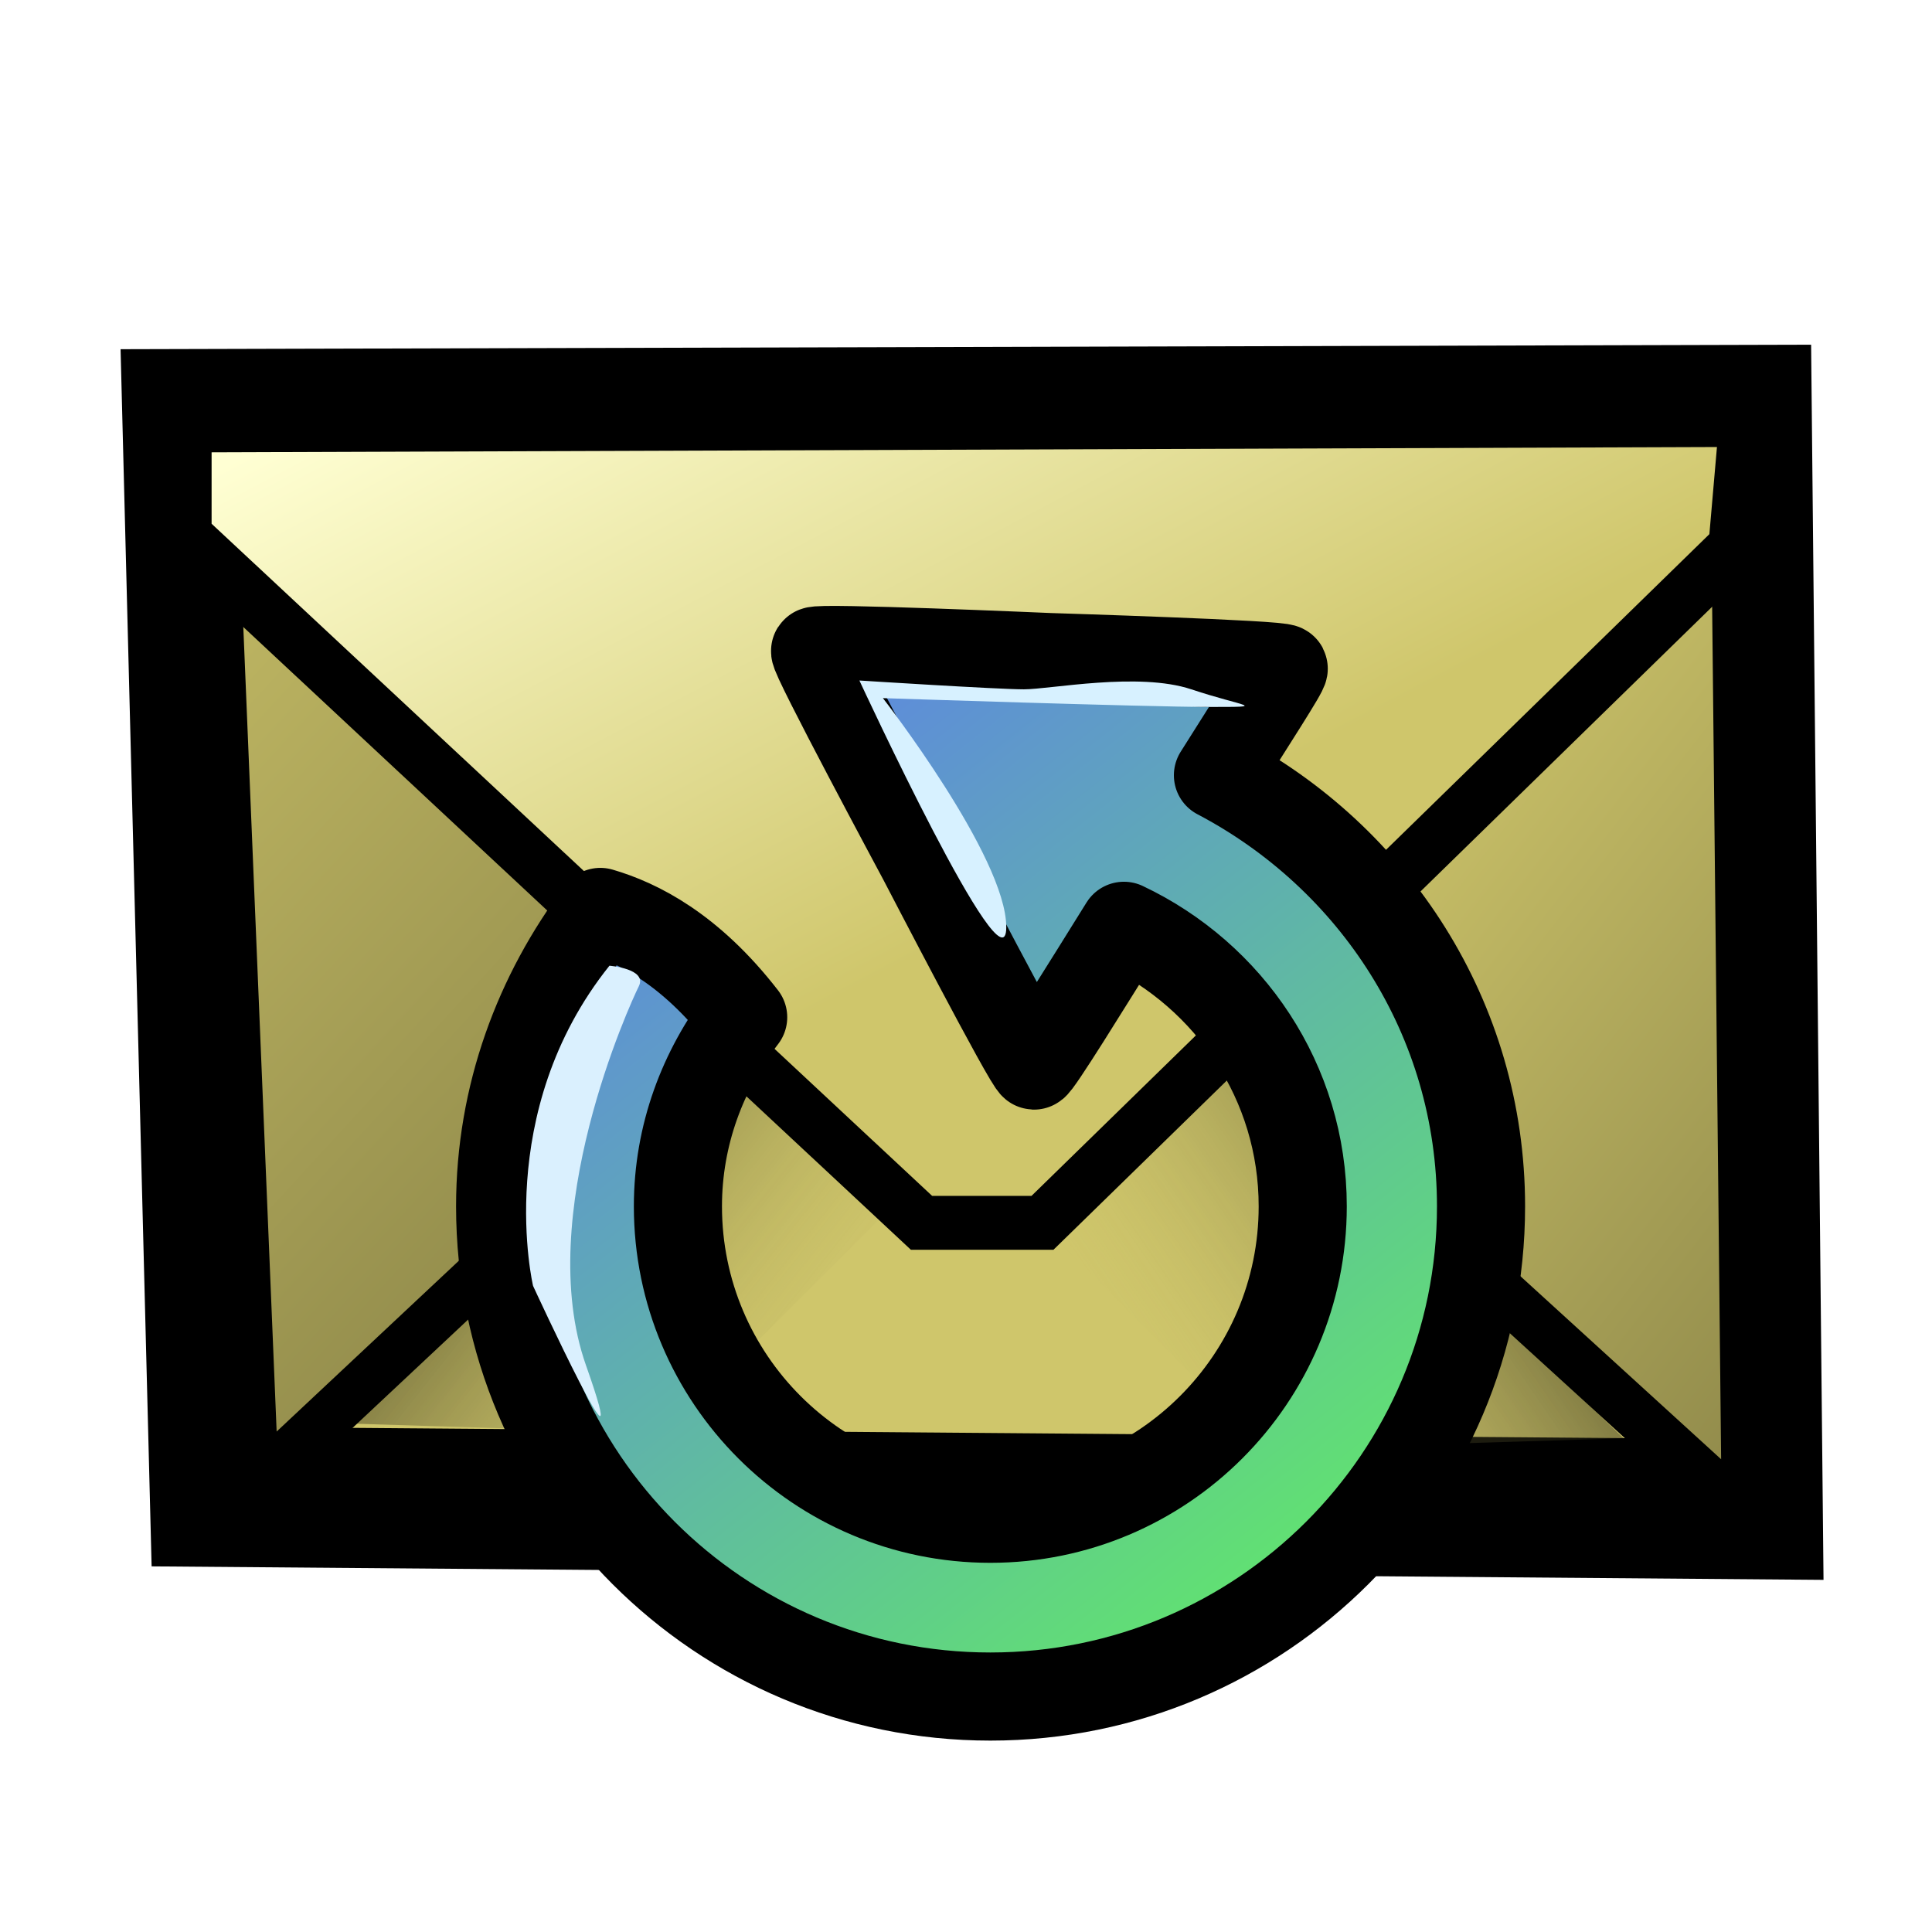
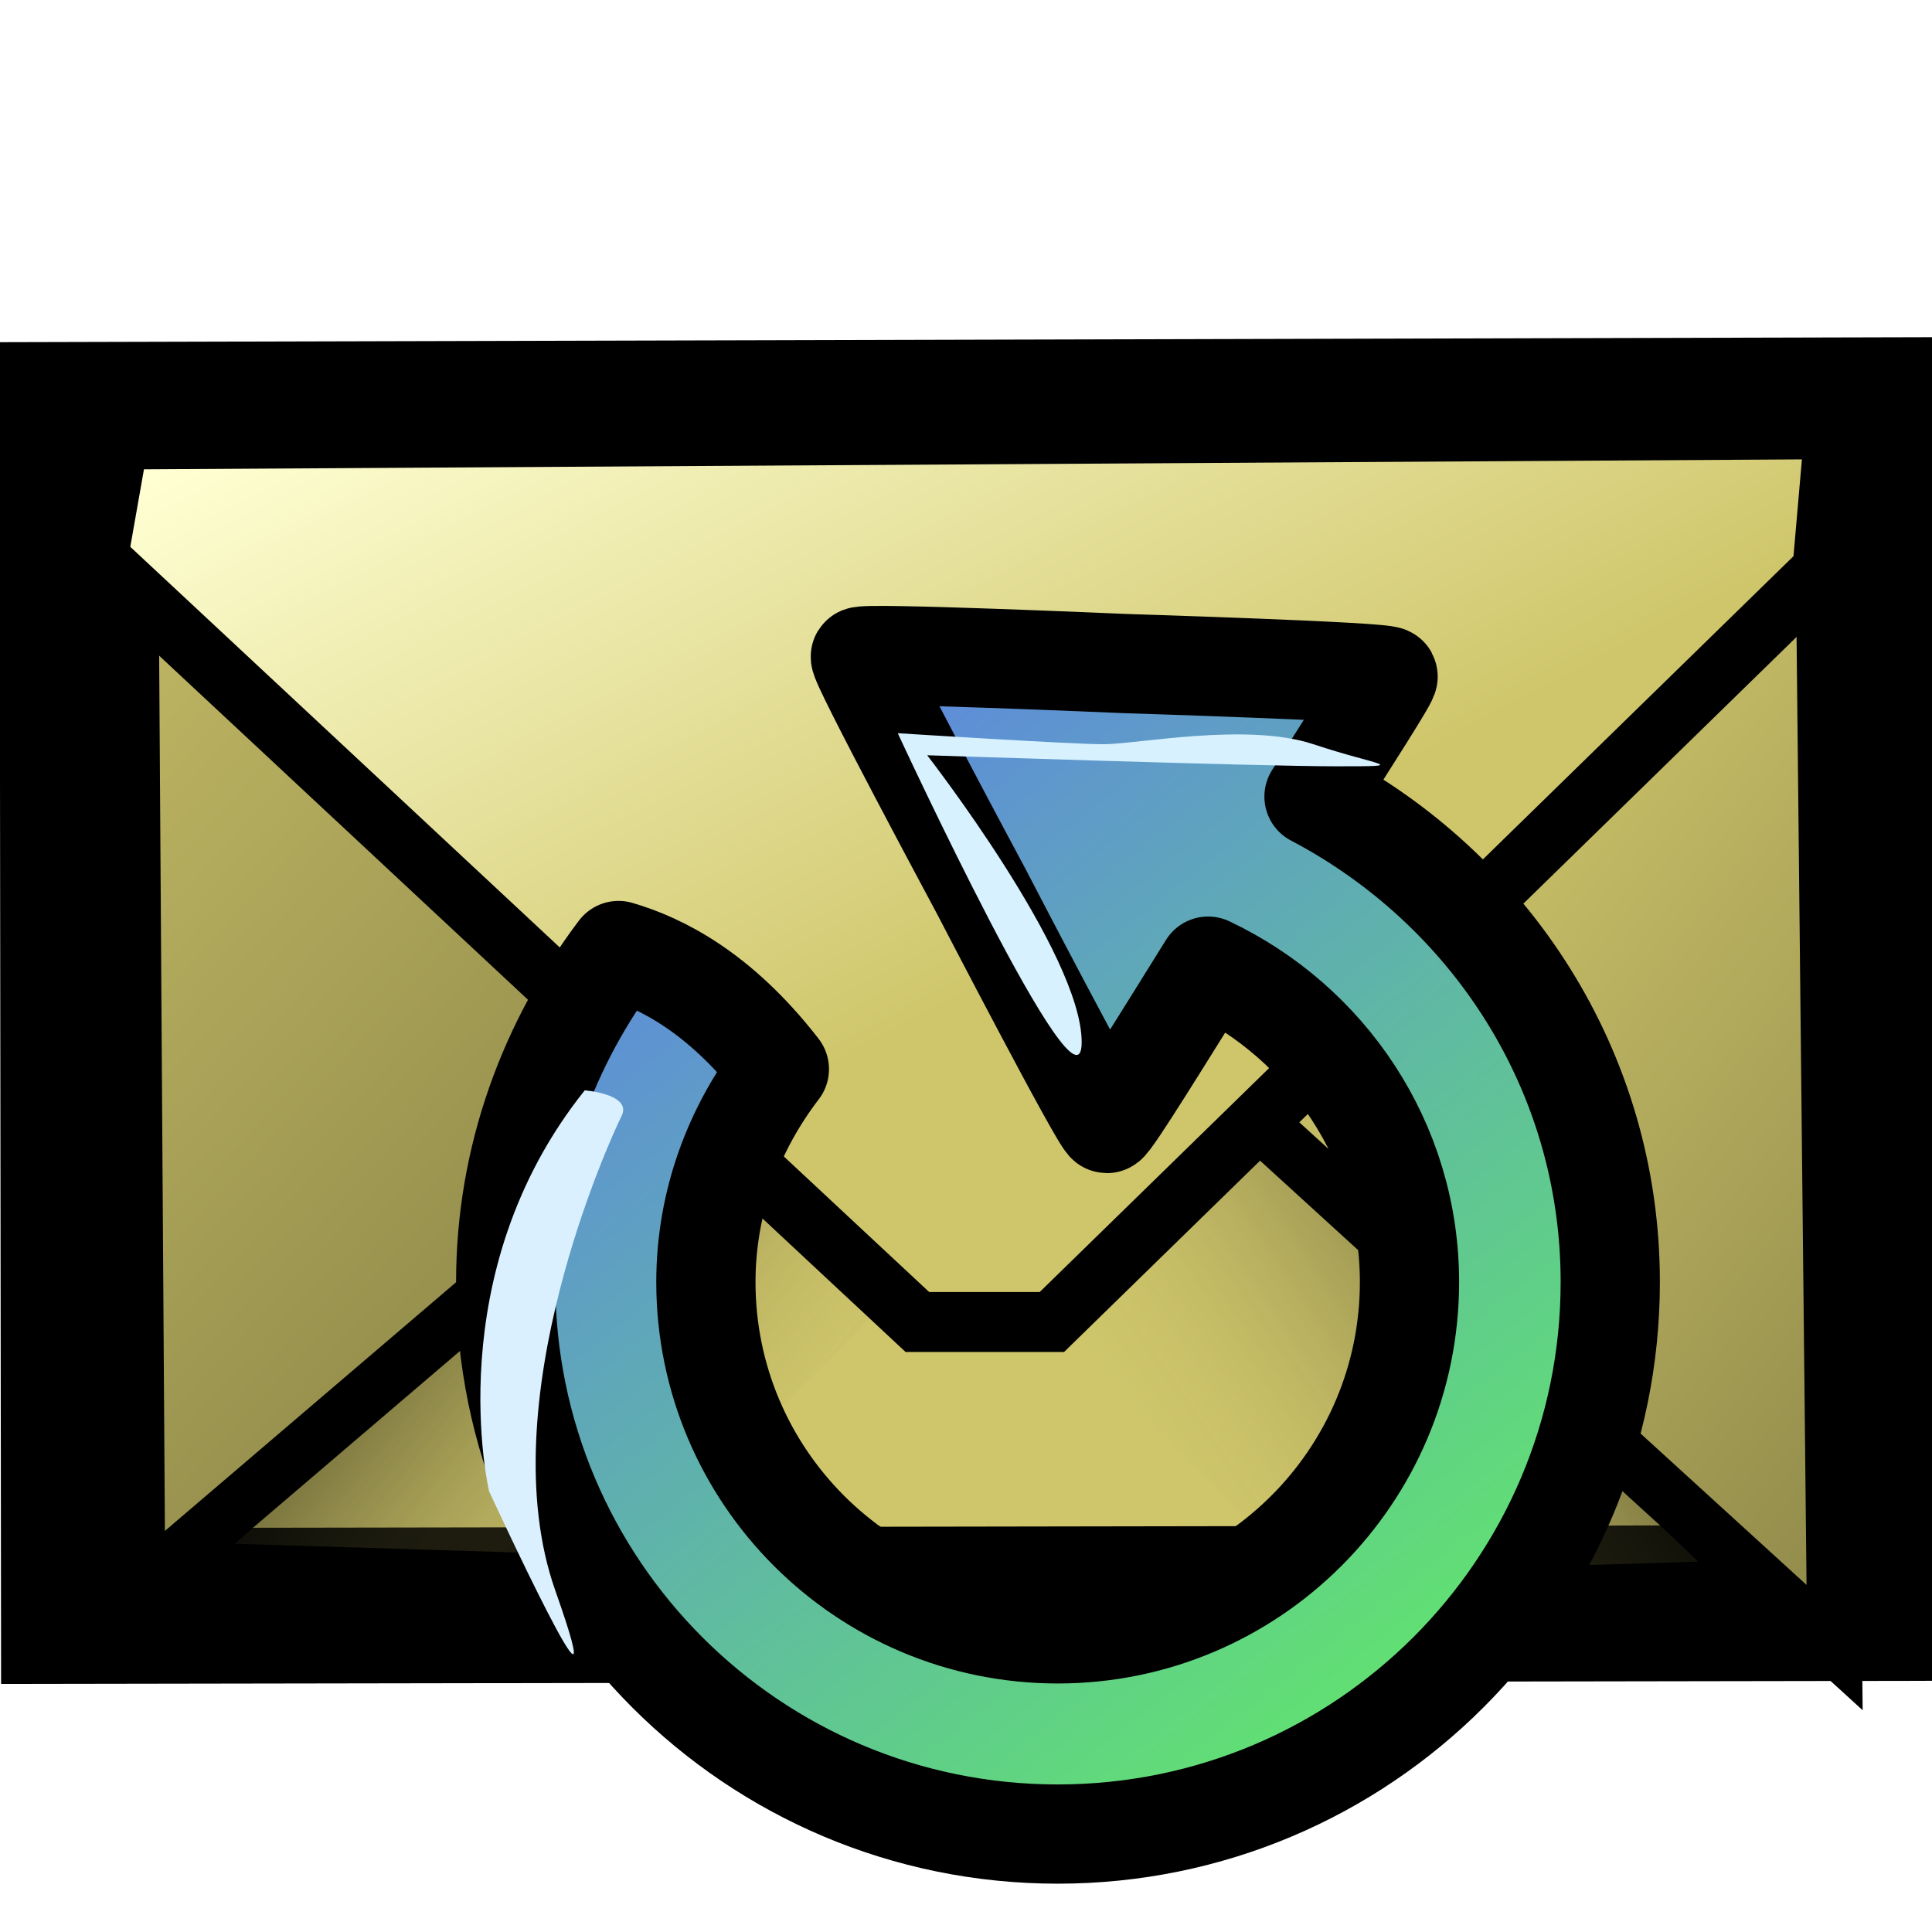
<svg xmlns="http://www.w3.org/2000/svg" xmlns:xlink="http://www.w3.org/1999/xlink" width="400" height="400" id="svg2" version="1.0">
  <defs id="defs4">
    <linearGradient id="linearGradient2078">
      <stop style="stop-color:#5e89de;stop-opacity:1;" offset="0" id="stop2080" />
      <stop style="stop-color:#62ff4d;stop-opacity:1;" offset="1" id="stop2082" />
    </linearGradient>
    <linearGradient y2="65.818" y1="6.216" xlink:href="#linearGradient2078" x2="60.903" x1="16.887" id="linearGradient2084" gradientUnits="userSpaceOnUse" gradientTransform="matrix(0.968115,0,0,1.032935,1.34375,1)" />
    <linearGradient id="linearGradient2116">
      <stop style="stop-color:#abb7ce;stop-opacity:1;" offset="0" id="stop2118" />
      <stop style="stop-color:#8dba87;stop-opacity:1;" offset="1" id="stop2120" />
    </linearGradient>
    <linearGradient y2="65.818" y1="6.216" xlink:href="#linearGradient2116" x2="60.903" x1="16.887" id="linearGradient2114" gradientUnits="userSpaceOnUse" gradientTransform="matrix(0.968115,0,0,1.032935,3,2)" />
    <linearGradient id="linearGradient6503">
      <stop id="stop6505" offset="0" style="stop-color:#cfc66b;stop-opacity:1;" />
      <stop id="stop6507" offset="1" style="stop-color:#000000;stop-opacity:1;" />
    </linearGradient>
    <linearGradient id="linearGradient5753">
      <stop style="stop-color:#000000;stop-opacity:1;" offset="0" id="stop5755" />
      <stop style="stop-color:#e09d17;stop-opacity:1" offset="1" id="stop5757" />
    </linearGradient>
    <linearGradient id="linearGradient5739">
      <stop id="stop5741" offset="0" style="stop-color:#cfc66b;stop-opacity:1;" />
      <stop id="stop5743" offset="1" style="stop-color:#f2d30f;stop-opacity:1;" />
    </linearGradient>
    <linearGradient id="linearGradient4985">
      <stop style="stop-color:#000000;stop-opacity:0.567;" offset="0" id="stop4987" />
      <stop style="stop-color:#cfc66b;stop-opacity:0;" offset="1" id="stop4989" />
    </linearGradient>
    <linearGradient id="linearGradient2789">
      <stop style="stop-color:#cfc66b;stop-opacity:1;" offset="0" id="stop2791" />
      <stop style="stop-color:#cfc66b;stop-opacity:0;" offset="1" id="stop2793" />
    </linearGradient>
    <linearGradient id="linearGradient2055">
      <stop style="stop-color:#cfc66b;stop-opacity:1;" offset="0" id="stop2057" />
      <stop style="stop-color:#ffffd3;stop-opacity:1;" offset="1" id="stop2059" />
    </linearGradient>
    <linearGradient xlink:href="#linearGradient2055" id="linearGradient2061" x1="350.929" y1="522.362" x2="259.071" y2="348.076" gradientUnits="userSpaceOnUse" gradientTransform="translate(-22.02455,218.5294)" />
    <linearGradient xlink:href="#linearGradient4985" id="linearGradient4991" x1="186.695" y1="590.363" x2="280" y2="664.505" gradientUnits="userSpaceOnUse" gradientTransform="translate(4.23946,200.3466)" />
    <linearGradient xlink:href="#linearGradient4985" id="linearGradient5721" gradientUnits="userSpaceOnUse" x1="170.532" y1="592.383" x2="269.898" y2="660.464" gradientTransform="matrix(-1,0,0,1,631.8339,204.5098)" />
    <linearGradient xlink:href="#linearGradient6503" id="linearGradient6493" x1="934.404" y1="484.12" x2="1456.374" y2="888.181" gradientUnits="userSpaceOnUse" gradientTransform="translate(-502.8571,194.2857)" />
    <linearGradient xlink:href="#linearGradient6503" id="linearGradient6501" x1="558.69" y1="429.982" x2="1200.1" y2="1019.991" gradientUnits="userSpaceOnUse" gradientTransform="translate(-502.8571,194.2857)" />
    <linearGradient xlink:href="#linearGradient4985" id="linearGradient1906" gradientUnits="userSpaceOnUse" gradientTransform="matrix(-1,0,0,1,631.8339,204.5098)" x1="170.532" y1="592.383" x2="269.898" y2="660.464" />
    <linearGradient xlink:href="#linearGradient6503" id="linearGradient1908" gradientUnits="userSpaceOnUse" gradientTransform="translate(-502.8571,194.2857)" x1="934.404" y1="484.12" x2="1456.374" y2="888.181" />
    <linearGradient xlink:href="#linearGradient4985" id="linearGradient1910" gradientUnits="userSpaceOnUse" gradientTransform="translate(4.23946,200.3466)" x1="186.695" y1="590.363" x2="280" y2="664.505" />
    <linearGradient xlink:href="#linearGradient6503" id="linearGradient1912" gradientUnits="userSpaceOnUse" gradientTransform="translate(-502.8571,194.2857)" x1="558.69" y1="429.982" x2="1200.1" y2="1019.991" />
    <linearGradient xlink:href="#linearGradient2055" id="linearGradient1914" gradientUnits="userSpaceOnUse" gradientTransform="translate(-22.02455,218.5294)" x1="350.929" y1="522.362" x2="259.071" y2="348.076" />
-     <linearGradient xlink:href="#linearGradient2078" id="linearGradient2233" gradientUnits="userSpaceOnUse" gradientTransform="matrix(3.532542,0,0,3.769063,96.24932,128.6691)" x1="16.887" y1="6.216" x2="60.903" y2="65.818" />
-     <linearGradient xlink:href="#linearGradient2116" id="linearGradient2236" gradientUnits="userSpaceOnUse" gradientTransform="matrix(3.532542,0,0,3.769063,102.293,132.318)" x1="16.887" y1="6.216" x2="60.903" y2="65.818" />
+     <linearGradient xlink:href="#linearGradient2078" id="linearGradient2233" gradientUnits="userSpaceOnUse" gradientTransform="matrix(3.977956,0,0,4.2443,96.47934,129.0752)" x1="16.887" y1="6.216" x2="60.903" y2="65.818" />
+     <linearGradient xlink:href="#linearGradient2116" id="linearGradient2236" gradientUnits="userSpaceOnUse" gradientTransform="matrix(3.977956,0,0,4.2443,103.2851,133.1842)" x1="16.887" y1="6.216" x2="60.903" y2="65.818" />
  </defs>
  <g id="layer1">
-     <g id="g1898" transform="matrix(0.796947,0,0,0.796947,-53.51239,-402.1742)">
-       <path id="path1324" d="M 124.281,893.514 L 522.496,896.728 L 519.639,612.443 L 117.139,613.514 L 124.281,893.514 z " style="fill:#cfc66b;fill-opacity:1;fill-rule:evenodd;stroke:black;stroke-width:36.4;stroke-linecap:butt;stroke-linejoin:miter;stroke-miterlimit:4;stroke-dasharray:none;stroke-opacity:1" />
-       <path id="path5719" d="M 488.977,878.301 L 361.834,756.872 L 318.977,804.015 L 396.12,881.158 L 488.977,878.301 z " style="fill:url(#linearGradient1906);fill-opacity:1;fill-rule:evenodd;stroke:none;stroke-width:1px;stroke-linecap:butt;stroke-linejoin:miter;stroke-opacity:1" />
-       <path id="path1318" d="M 342.261,735.524 L 520.833,898.381 L 517.975,626.952 L 393.69,624.095 L 342.261,735.524 z " style="fill:url(#linearGradient1908);fill-opacity:1;fill-rule:evenodd;stroke:black;stroke-width:12.8;stroke-linecap:butt;stroke-linejoin:miter;stroke-miterlimit:4;stroke-dasharray:none;stroke-opacity:1" />
-       <path id="path4257" d="M 147.097,874.137 L 274.239,752.709 L 317.097,799.852 L 239.954,876.995 L 147.097,874.137 z " style="fill:url(#linearGradient1910);fill-opacity:1;fill-rule:evenodd;stroke:none;stroke-width:1px;stroke-linecap:butt;stroke-linejoin:miter;stroke-opacity:1" />
-       <path id="path1322" d="M 122.842,640.769 L 292.842,741.126 L 133.2,890.769 L 122.842,640.769 z " style="fill:url(#linearGradient1912);fill-opacity:1;fill-rule:evenodd;stroke:black;stroke-width:12.8;stroke-linecap:butt;stroke-linejoin:miter;stroke-miterlimit:4;stroke-dasharray:none;stroke-opacity:1" />
-       <path id="path1316" d="M 115.118,615.177 L 115.118,643.749 L 306.547,822.32 L 337.975,822.32 L 517.975,646.606 L 520.833,613.749 L 115.118,615.177 z " style="fill:url(#linearGradient1914);fill-opacity:1;fill-rule:evenodd;stroke:black;stroke-width:14;stroke-linecap:butt;stroke-linejoin:miter;stroke-miterlimit:4;stroke-dasharray:none;stroke-opacity:1" />
+     <g id="g1898" transform="matrix(0.8862184,0,0,0.8862184,-81.73694,-455.0494)">
+       <path id="path1324" d="M 110.664,888.651 L 525.414,887.974 L 525.475,610.497 L 110.33,611.569 L 110.664,888.651 z" style="fill:#cfc66b;fill-opacity:1;fill-rule:evenodd;stroke:#000000;stroke-width:36.4;stroke-linecap:butt;stroke-linejoin:miter;stroke-miterlimit:4;stroke-dasharray:none;stroke-opacity:1" />
+       <path id="path5719" d="M 488.977,878.301 L 361.834,756.872 L 318.977,804.015 L 396.12,881.158 L 488.977,878.301 z" style="fill:url(#linearGradient1906);fill-opacity:1;fill-rule:evenodd;stroke:none;stroke-width:1px;stroke-linecap:butt;stroke-linejoin:miter;stroke-opacity:1" />
+       <path id="path1318" d="M 342.261,735.524 L 520.833,898.381 L 517.975,626.952 L 393.69,624.095 L 342.261,735.524 z" style="fill:url(#linearGradient1908);fill-opacity:1;fill-rule:evenodd;stroke:#000000;stroke-width:12.8;stroke-linecap:butt;stroke-linejoin:miter;stroke-miterlimit:4;stroke-dasharray:none;stroke-opacity:1" />
+       <path id="path4257" d="M 147.097,874.137 L 274.239,752.709 L 317.097,799.852 L 239.954,876.995 L 147.097,874.137 z" style="fill:url(#linearGradient1910);fill-opacity:1;fill-rule:evenodd;stroke:none;stroke-width:1px;stroke-linecap:butt;stroke-linejoin:miter;stroke-opacity:1" />
+       <path id="path1322" d="M 122.842,640.769 L 292.842,741.126 L 124.445,884.933 L 122.842,640.769 z" style="fill:url(#linearGradient1912);fill-opacity:1;fill-rule:evenodd;stroke:#000000;stroke-width:12.8;stroke-linecap:butt;stroke-linejoin:miter;stroke-miterlimit:4;stroke-dasharray:none;stroke-opacity:1" />
+       <path id="path1316" d="M 119.982,616.15 L 115.118,643.749 L 306.547,822.32 L 337.975,822.32 L 517.975,646.606 L 520.833,613.749 L 119.982,616.15 z" style="fill:url(#linearGradient1914);fill-opacity:1;fill-rule:evenodd;stroke:#000000;stroke-width:14;stroke-linecap:butt;stroke-linejoin:miter;stroke-miterlimit:4;stroke-dasharray:none;stroke-opacity:1" />
    </g>
-     <path d="M 174.803,138.413 C 174.286,139.235 196.583,180.745 197.037,181.604 C 197.49,182.462 219.151,224.227 220.122,224.263 C 220.809,224.289 231.246,207.339 238.739,195.327 C 260.551,205.65 275.76,227.676 275.76,253.412 C 275.76,289.115 246.783,318.092 211.079,318.092 C 175.376,318.092 146.399,289.115 146.399,253.412 C 146.399,238.635 151.56,225.158 159.909,214.263 C 148.935,200.098 138.106,194.725 130.335,192.455 C 117.487,209.478 109.591,230.453 109.591,253.412 C 109.591,309.472 155.018,354.9 211.079,354.9 C 267.14,354.9 312.674,309.472 312.674,253.412 C 312.674,214.479 290.442,181.083 258.207,164.157 C 264.979,153.367 272.066,142.489 271.823,142.03 C 271.37,141.171 224.284,139.726 223.313,139.689 C 222.343,139.653 175.32,137.59 174.803,138.413 z " id="path2112" style="fill:url(#linearGradient2236);fill-opacity:1;stroke:none;stroke-width:0.375;stroke-miterlimit:4;stroke-opacity:1" />
-     <path d="M 168.759,134.764 C 168.243,135.586 190.54,177.096 190.993,177.955 C 191.447,178.814 213.108,220.578 214.078,220.614 C 214.766,220.64 225.202,203.69 232.695,191.678 C 254.507,202.001 269.716,224.027 269.716,249.763 C 269.716,285.466 240.739,314.443 205.036,314.443 C 169.332,314.443 140.355,285.466 140.355,249.763 C 140.355,234.986 145.516,221.509 153.866,210.614 C 142.891,196.45 132.063,191.076 124.292,188.806 C 111.443,205.829 103.547,226.804 103.547,249.763 C 103.547,305.824 148.975,351.251 205.036,351.251 C 261.097,351.251 306.631,305.824 306.631,249.763 C 306.631,210.83 284.399,177.435 252.163,160.508 C 258.936,149.718 266.023,138.84 265.78,138.381 C 265.326,137.522 218.24,136.077 217.27,136.04 C 216.299,136.004 169.276,133.942 168.759,134.764 z " id="path1301" style="fill:url(#linearGradient2233);fill-opacity:1;stroke:black;stroke-width:18.244;stroke-linejoin:round;stroke-miterlimit:4;stroke-dasharray:none;stroke-opacity:1" />
-     <path d="M 177.93,140.892 C 177.93,140.892 206.513,142.717 211.987,142.717 C 217.46,142.717 235.704,139.068 246.651,142.717 C 257.598,146.366 263.071,146.366 250.3,146.366 C 237.529,146.366 182.796,144.541 182.796,144.541 C 182.796,144.541 208.338,177.381 208.338,191.977 C 208.338,206.572 177.93,140.892 177.93,140.892 z " id="path2136" style="fill:#d7f1ff;fill-opacity:1;fill-rule:evenodd;stroke:none;stroke-width:1px;stroke-linecap:butt;stroke-linejoin:miter;stroke-opacity:1" />
-     <path d="M 126.178,199.943 C 126.178,199.943 134.084,200.551 132.259,204.2 C 130.435,207.848 110.366,251.635 121.313,282.651 C 132.259,313.666 110.366,266.231 110.366,266.231 C 110.366,266.231 101.852,230.35 126.178,199.943 z " id="path2138" style="fill:#daf0fe;fill-opacity:1;fill-rule:evenodd;stroke:none;stroke-width:1px;stroke-linecap:butt;stroke-linejoin:miter;stroke-opacity:1" />
+     <path d="M 184.938,140.047 C 184.356,140.973 209.464,187.718 209.975,188.684 C 210.486,189.651 234.878,236.681 235.971,236.722 C 236.745,236.752 248.497,217.665 256.935,204.138 C 281.497,215.763 298.624,240.565 298.624,269.546 C 298.624,309.752 265.993,342.382 225.788,342.382 C 185.583,342.382 152.952,309.752 152.952,269.546 C 152.952,252.907 158.764,237.73 168.166,225.462 C 155.808,209.511 143.614,203.46 134.863,200.904 C 120.395,220.073 111.503,243.693 111.503,269.546 C 111.503,332.676 162.659,383.832 225.788,383.832 C 288.917,383.832 340.193,332.676 340.193,269.546 C 340.193,225.705 315.158,188.098 278.858,169.038 C 286.484,156.887 294.465,144.638 294.191,144.12 C 293.681,143.154 240.657,141.526 239.565,141.485 C 238.472,141.444 185.52,139.122 184.938,140.047 z" id="path2112" style="fill:url(#linearGradient2236);fill-opacity:1;stroke:none;stroke-width:0.375;stroke-miterlimit:4;stroke-opacity:1" />
+     <path d="M 178.132,135.938 C 177.55,136.864 202.659,183.609 203.17,184.575 C 203.68,185.542 228.072,232.573 229.165,232.613 C 229.939,232.643 241.692,213.556 250.129,200.029 C 274.692,211.654 291.818,236.456 291.818,265.437 C 291.818,305.643 259.188,338.273 218.983,338.273 C 178.777,338.273 146.147,305.643 146.147,265.437 C 146.147,248.798 151.958,233.621 161.361,221.353 C 149.002,205.402 136.809,199.351 128.058,196.795 C 113.589,215.964 104.698,239.584 104.698,265.437 C 104.698,328.567 155.853,379.723 218.983,379.723 C 282.112,379.723 333.387,328.567 333.387,265.437 C 333.387,221.596 308.352,183.99 272.052,164.929 C 279.679,152.778 287.659,140.529 287.386,140.011 C 286.875,139.045 233.852,137.417 232.759,137.376 C 231.666,137.335 178.714,135.013 178.132,135.938 z" id="path1301" style="fill:url(#linearGradient2233);fill-opacity:1;stroke:#000000;stroke-width:20.545;stroke-linejoin:round;stroke-miterlimit:4;stroke-dasharray:none;stroke-opacity:1" />
+     <path d="M 185.871,151.8 C 185.871,151.8 221.663,154.085 228.517,154.085 C 235.371,154.085 258.217,149.516 271.925,154.085 C 285.632,158.654 292.486,158.654 276.494,158.654 C 260.502,158.654 191.963,156.369 191.963,156.369 C 191.963,156.369 223.948,197.493 223.948,215.77 C 223.948,234.047 185.871,151.8 185.871,151.8 z" id="path2136" style="fill:#d7f1ff;fill-opacity:1;fill-rule:evenodd;stroke:none;stroke-width:1px;stroke-linecap:butt;stroke-linejoin:miter;stroke-opacity:1" />
+     <path d="M 121.064,225.745 C 121.064,225.745 130.964,226.506 128.68,231.076 C 126.395,235.645 101.264,290.476 114.972,329.314 C 128.68,368.153 101.264,308.753 101.264,308.753 C 101.264,308.753 90.603,263.822 121.064,225.745 z" id="path2138" style="fill:#daf0fe;fill-opacity:1;fill-rule:evenodd;stroke:none;stroke-width:1px;stroke-linecap:butt;stroke-linejoin:miter;stroke-opacity:1" />
  </g>
</svg>
